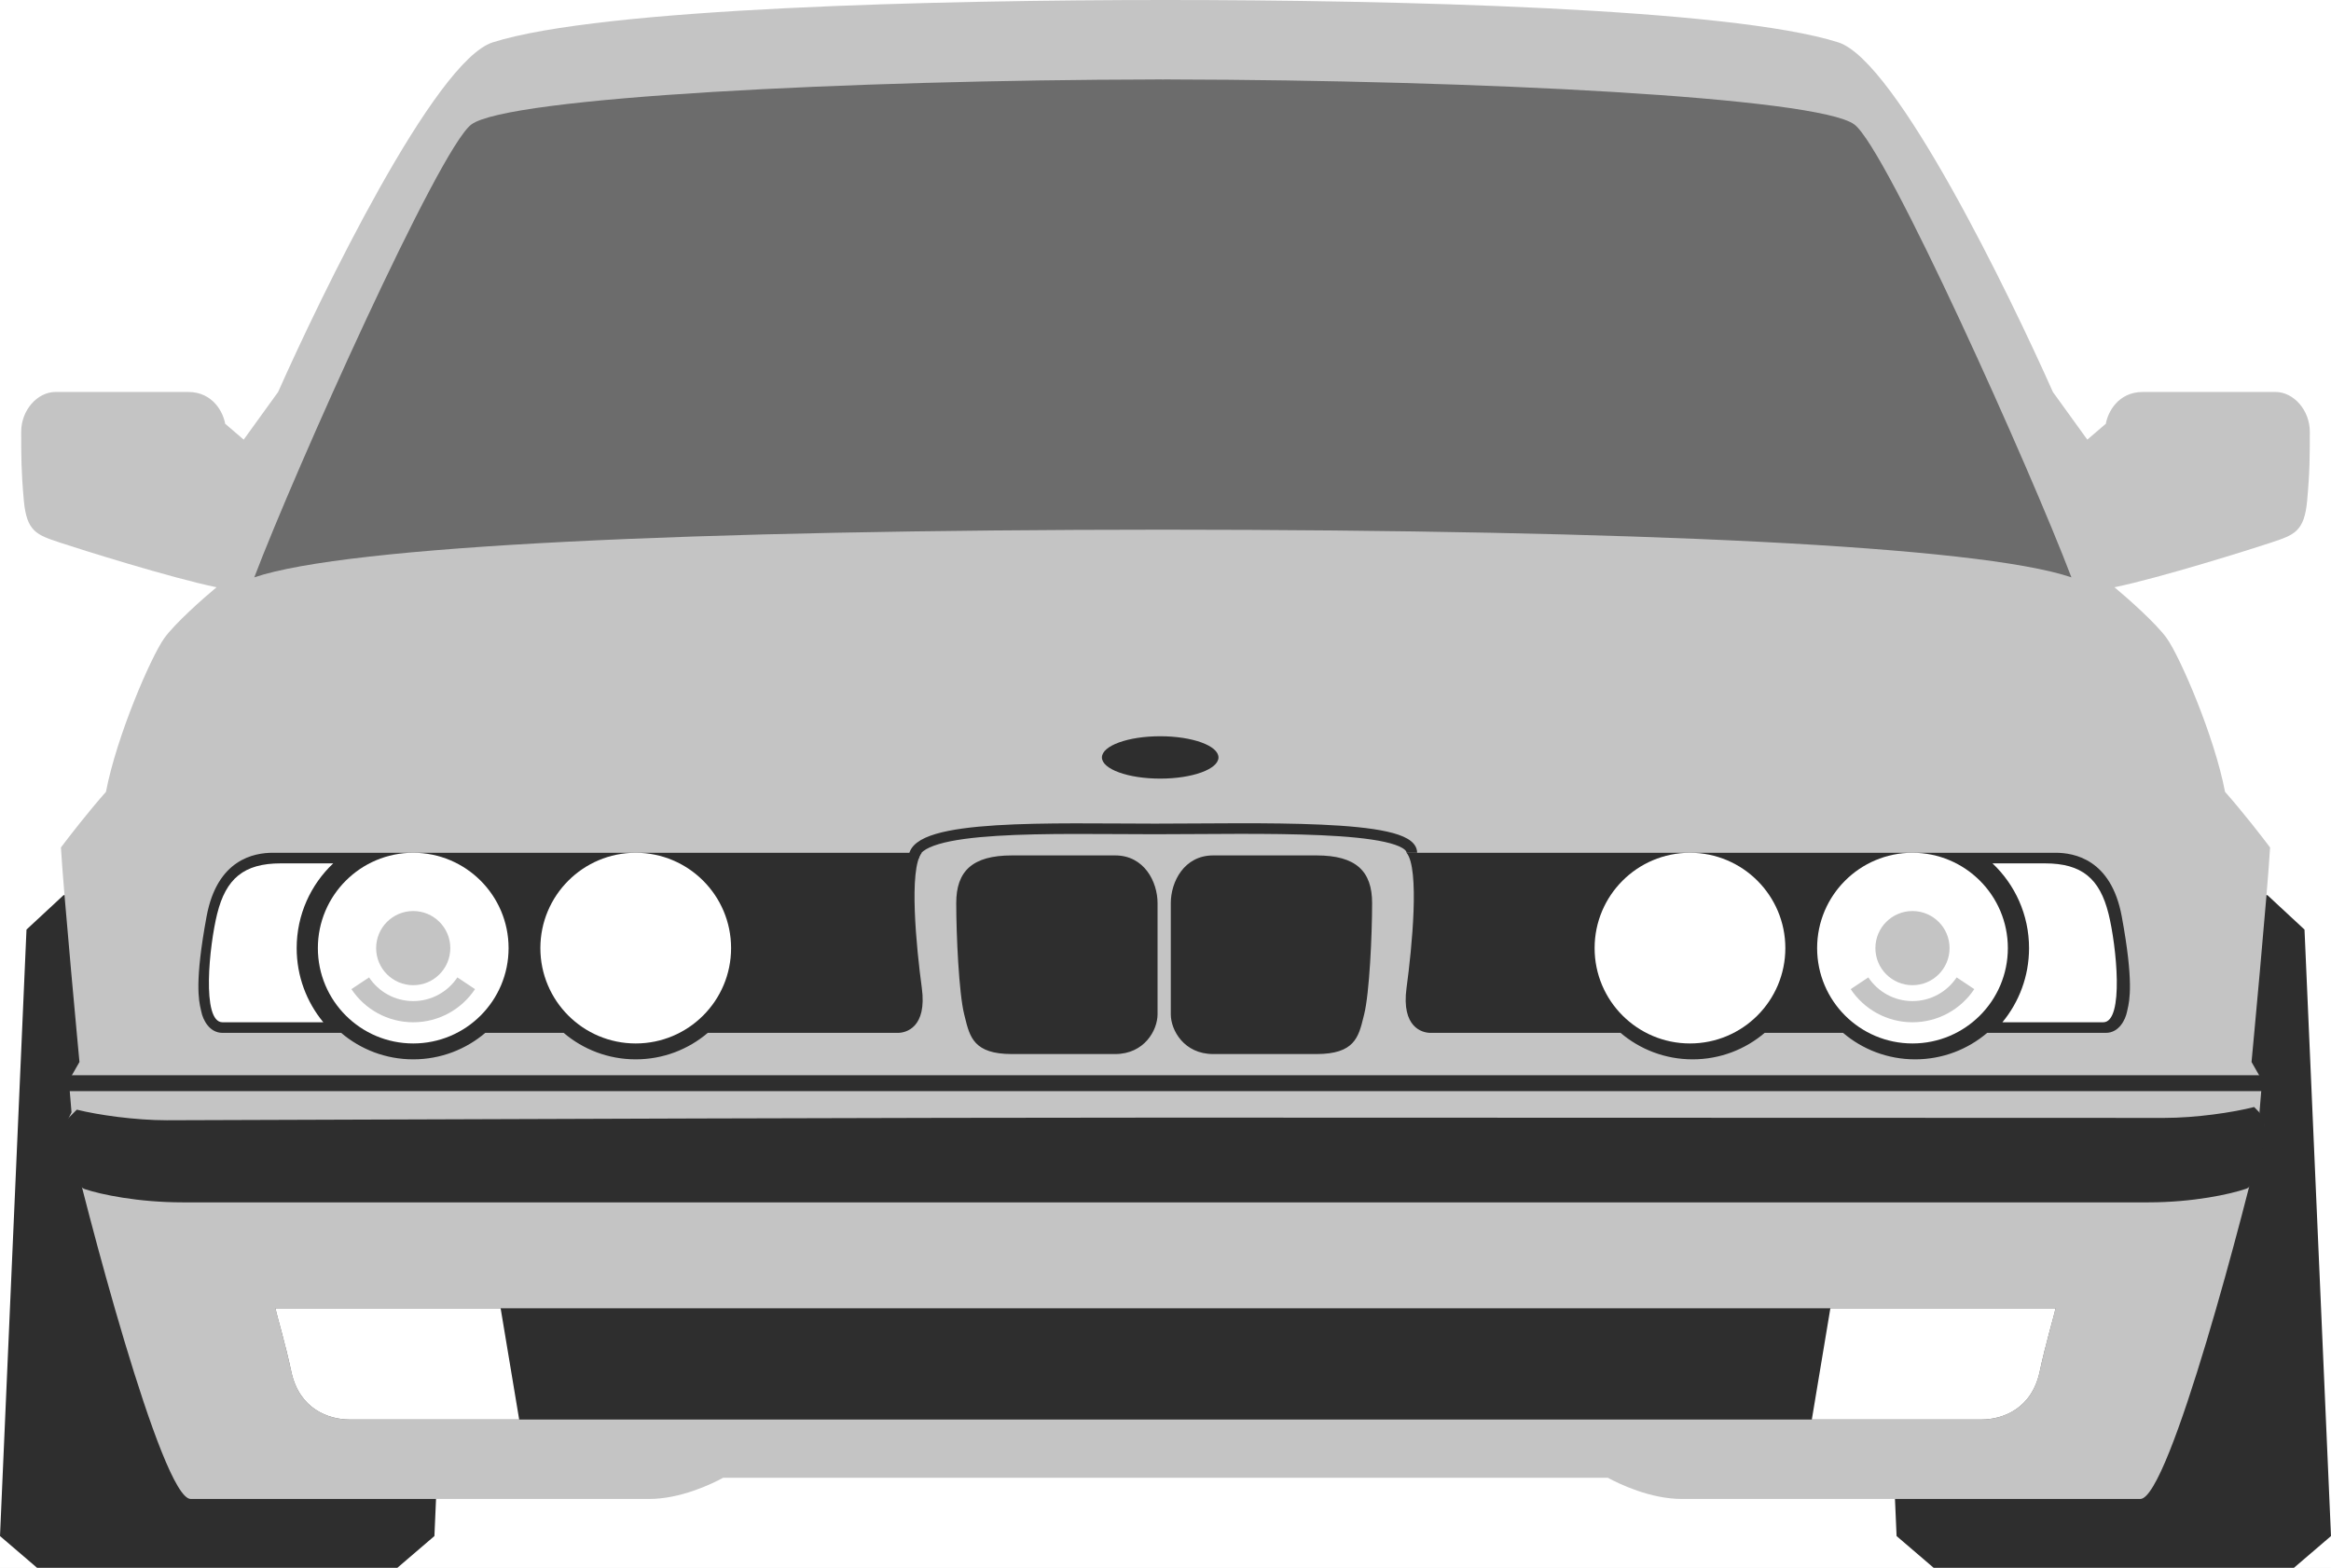
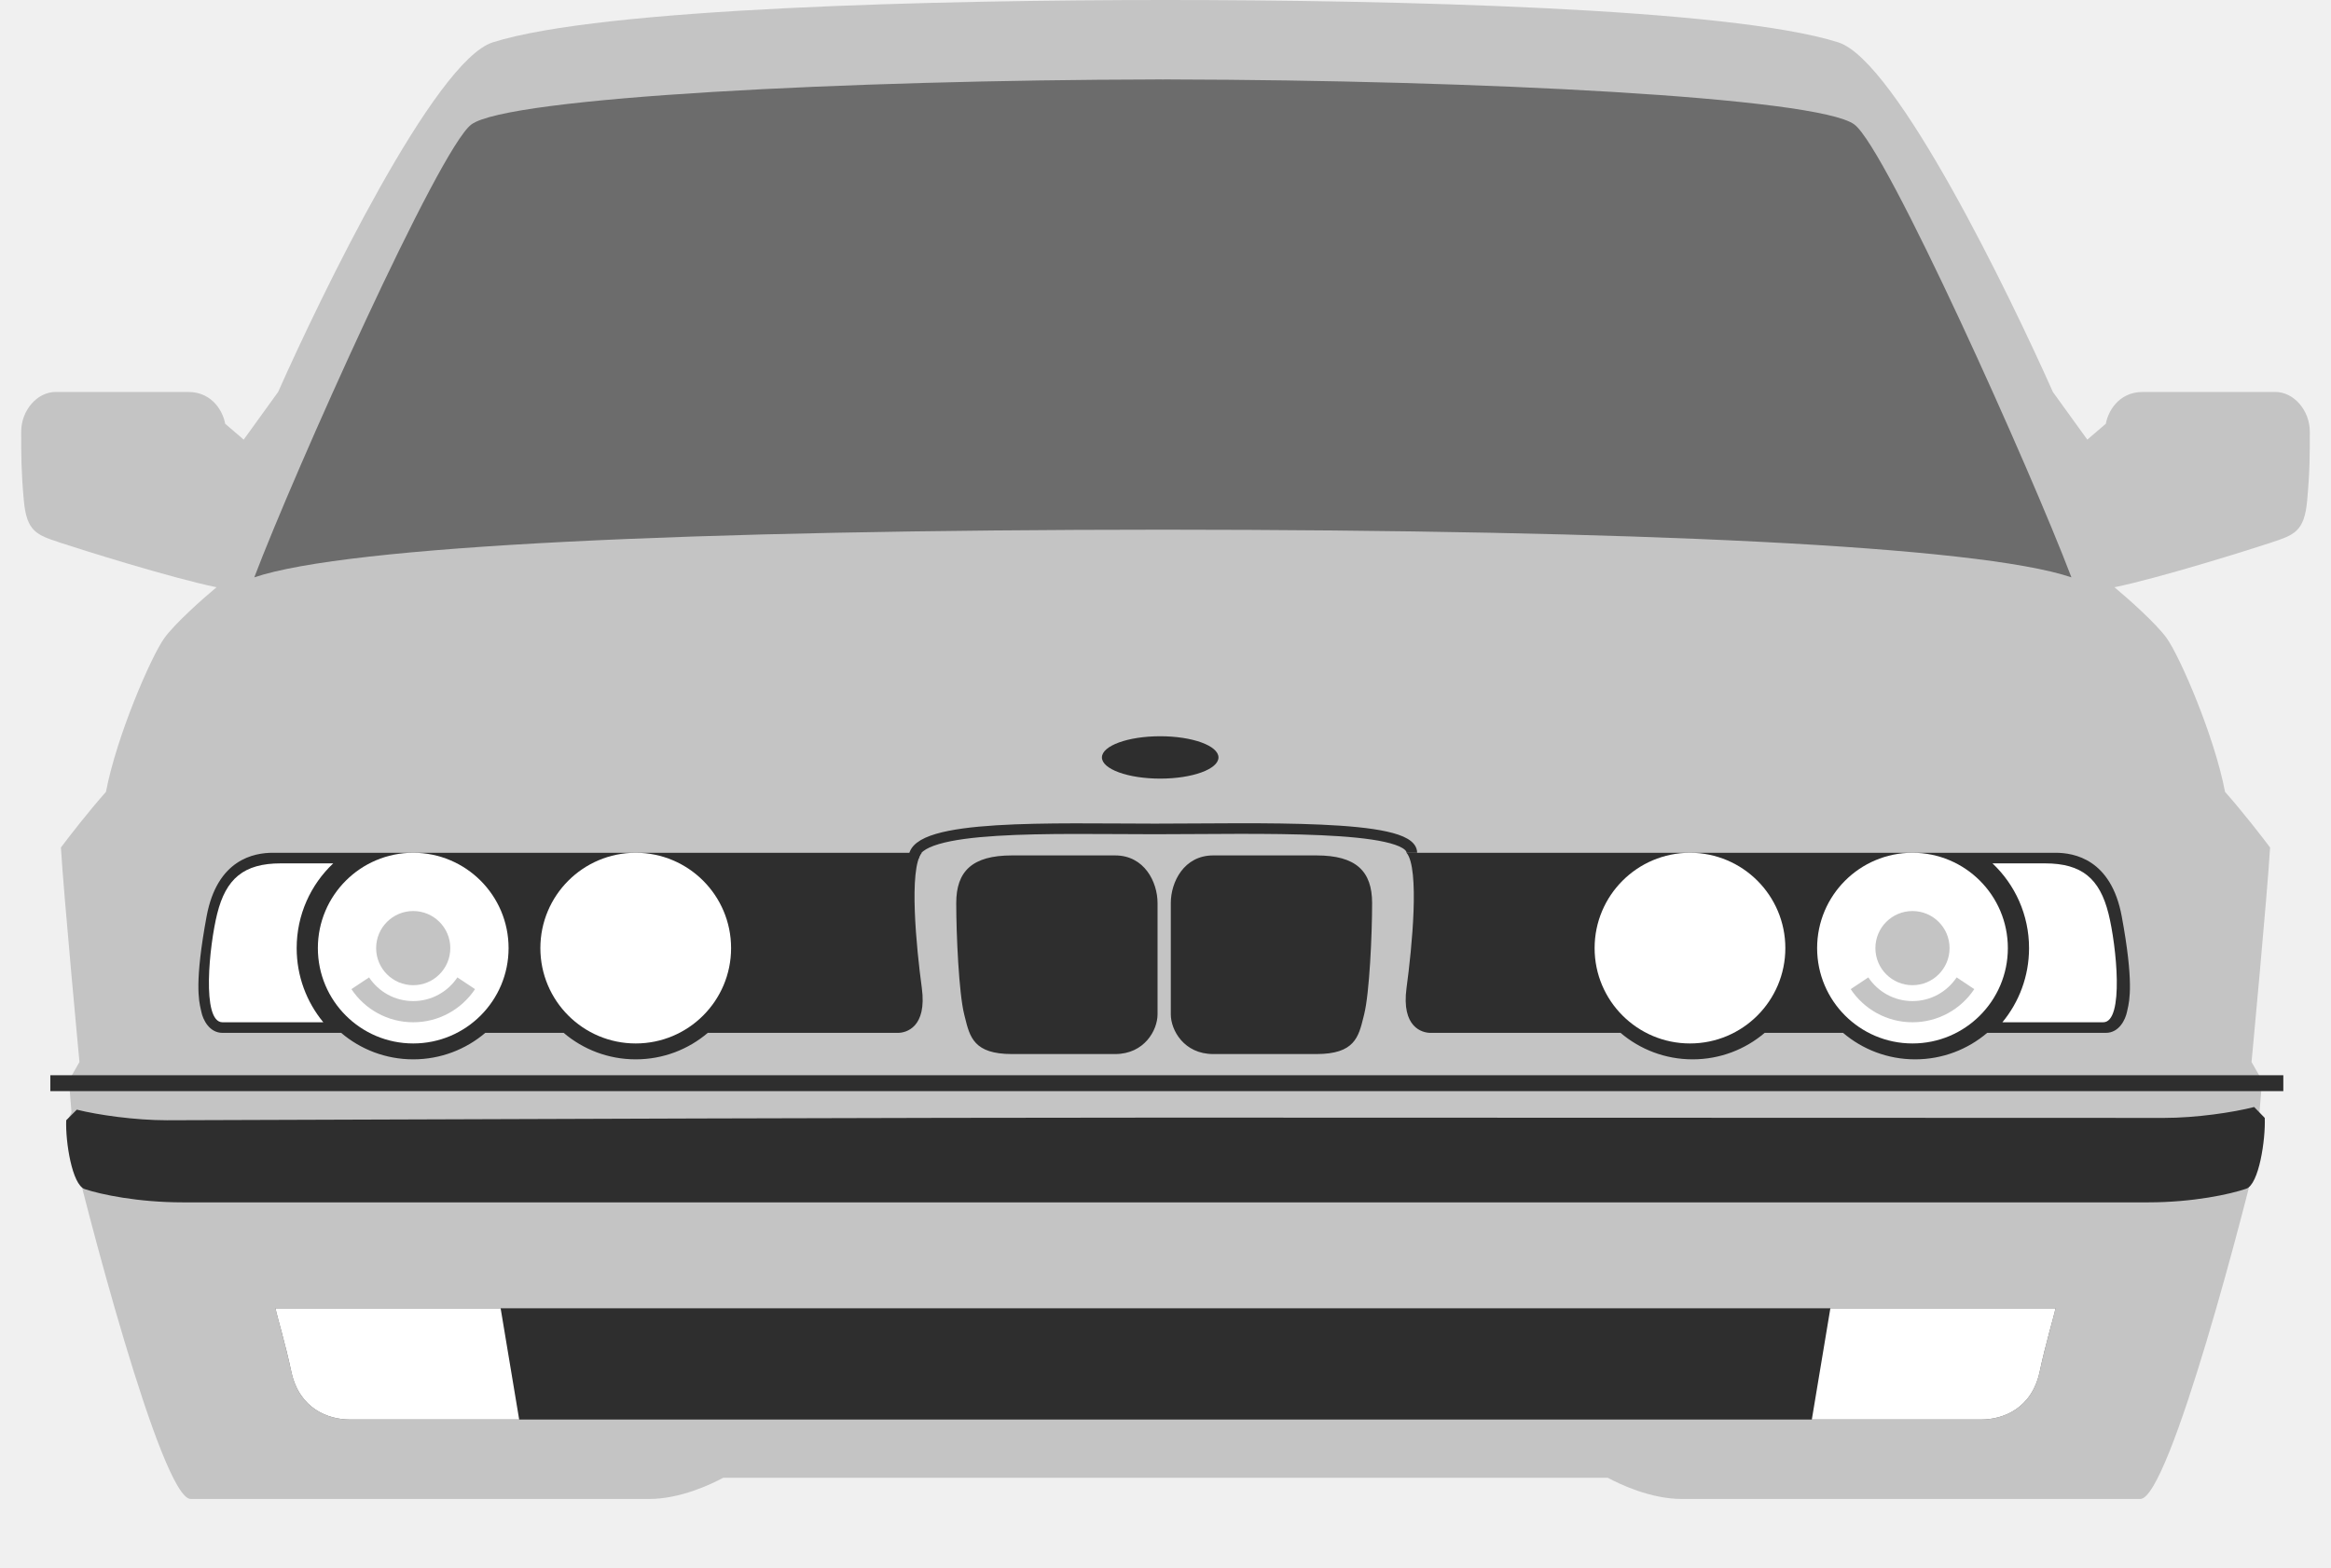
<svg xmlns="http://www.w3.org/2000/svg" width="440" height="296" viewBox="0 0 440 296" fill="none">
-   <g clip-path="url(#clip0_355_2)">
-     <rect width="440" height="296" fill="white" />
-     <path d="M75 296H7L0 290L5 175.5L12 169H80L87 175.5L82 290L75 296Z" fill="#2E2E2E" />
-     <path d="M433 296H365L358 290L353 175.5L360 169H428L435 175.5L440 290L433 296Z" fill="#2E2E2E" />
-     <path d="M220 0C177.5 0 113.5 1.477 93 8C82 11.5 60.5 56 52.5 74L46 83L42.5 80C42.167 78 40.3 74 35.5 74H10.5C7 74 4 77.5 4 81.5C4 86 4 89 4.5 94.5C5.032 100.348 6.917 100.975 11.215 102.405C11.309 102.436 11.404 102.468 11.5 102.5C15.013 103.671 32.147 109.065 40.87 110.873C38.413 112.915 33 117.7 31 120.5C28.5 124 22 139 20 149.5C16.8 153.1 13 158 11.5 160C12 168.667 15 200.5 15 200.5L13 204L13.5 210L12.5 212C16 227.333 30.5 283 36 283H122.5C128.5 283 134.333 280.167 136.5 279H303.5C305.667 280.167 311.5 283 317.5 283H404C409.5 283 424 227.333 427.5 212L426.5 210L427 204L425 200.5C425 200.5 428 168.667 428.5 160C427 158 423.2 153.1 420 149.5C418 139 411.5 124 409 120.5C407 117.7 401.586 112.915 399.13 110.873C407.853 109.065 424.987 103.671 428.5 102.5L428.785 102.405C433.083 100.975 434.968 100.348 435.5 94.5C436 89 436 86 436 81.5C436 77.5 433 74 429.5 74H404.5C399.7 74 397.833 78 397.5 80L394 83L387.5 74C379.5 56 358 11.5 347 8C326.5 1.477 262.5 0 220 0Z" fill="#C4C4C4" />
-     <path fill-rule="evenodd" clip-rule="evenodd" d="M52 247H220H388C387.873 247.633 387.584 248.707 387.207 250.103C386.592 252.385 385.745 255.526 385 259C383.5 266 378 268 374 268H220H66C62 268 56.5 266 55 259C54.255 255.526 53.408 252.385 52.793 250.103C52.416 248.707 52.127 247.633 52 247Z" fill="#2E2E2E" />
-     <path fill-rule="evenodd" clip-rule="evenodd" d="M425.495 209L427.495 211.057C427.662 215.171 426.395 223.606 423.996 224.429C420.996 225.457 413.996 227 405.496 227H220H34.5C26 227 19 225.5 16 224.5C13.6 223.7 12.333 215.5 12.5 211.5L14.5 209.5C18.5 210.5 25.5 211.5 31.5 211.5C32.902 211.5 40.422 211.473 51.947 211.431C89.734 211.294 170.575 211 220 211C269.424 211 350.263 211.034 388.049 211.049C399.574 211.054 407.094 211.057 408.496 211.057C414.496 211.057 421.496 210.029 425.495 209Z" fill="#2E2E2E" />
-     <path fill-rule="evenodd" clip-rule="evenodd" d="M59 161H51.5C48 161 41 162.2 39 173C36.708 185.38 37.526 188.93 37.909 190.59L37.909 190.59C37.944 190.741 37.975 190.876 38 191C38.3 192.5 39.5 195 42 195H64.398C68.062 198.118 72.811 200 78 200C83.189 200 87.938 198.118 91.602 195H106.398C110.062 198.118 114.811 200 120 200C125.189 200 129.938 198.118 133.602 195H169.5C171.001 195 175.02 194 174 186.5C172.98 179 171.5 164 174 161H144H130.823H109.177H88.823H67.177H59ZM191 161.5C183.5 161.5 180.5 164.5 180.5 170.5C180.5 176.5 181 187.5 182 191.5C182.045 191.681 182.09 191.861 182.134 192.04L182.135 192.046C183.06 195.813 183.843 199 191 199H210.5C216 199 218.5 194.5 218.5 191.5V170.5C218.5 166.5 216 161.5 210.5 161.5H191Z" fill="#2E2E2E" />
-     <path fill-rule="evenodd" clip-rule="evenodd" d="M380.499 161H387.999C391.499 161 398.499 162.2 400.499 173C402.791 185.38 401.972 188.93 401.589 190.59L401.589 190.59L401.589 190.591C401.555 190.741 401.524 190.876 401.499 191C401.199 192.5 399.999 195 397.499 195H375.101C371.437 198.118 366.688 200 361.499 200C356.31 200 351.561 198.118 347.897 195H333.101C329.437 198.118 324.688 200 319.499 200C314.311 200 309.562 198.118 305.897 195H270C268.499 195 264.48 194 265.5 186.5C266.52 179 268 164 265.5 161H295.499H308.677H330.322H350.676H372.322H380.499ZM248.5 161.5C256 161.5 259 164.5 259 170.5C259 176.5 258.5 187.5 257.5 191.5L257.471 191.617L257.442 191.733L257.365 192.046C256.439 195.813 255.656 199 248.5 199H229C223.5 199 221 194.5 221 191.5V170.5C221 166.5 223.5 161.5 229 161.5H248.5Z" fill="#2E2E2E" />
-     <path d="M94.5 247H52C52.333 248.667 53.8 253.4 55 259C56.5 266 62 268 66 268H98L94.5 247Z" fill="white" />
-     <path d="M345.5 247H388C387.667 248.667 386.2 253.4 385 259C383.5 266 378 268 374 268H342L345.5 247Z" fill="white" />
-     <path fill-rule="evenodd" clip-rule="evenodd" d="M62.9 163H53C46 163 42.649 165.902 41 172.5C39.5 178.5 38 193 42 193H61.029C57.887 189.196 56 184.319 56 179C56 172.696 58.652 167.011 62.9 163Z" fill="white" />
-     <circle cx="120" cy="179" r="18" fill="white" />
-     <circle cx="78" cy="179" r="18" fill="white" />
-     <circle cx="7" cy="7" r="7" transform="matrix(-1 0 0 1 85 172)" fill="#C4C4C4" />
-     <path d="M88 185.636C85.85 188.869 82.174 191 78 191C73.826 191 70.15 188.869 68 185.636" stroke="#C4C4C4" stroke-width="4" />
-     <path fill-rule="evenodd" clip-rule="evenodd" d="M376.102 163H386.003C393.003 163 396.354 165.902 398.003 172.5C399.503 178.5 401.003 193 397.003 193H377.974C381.115 189.196 383.003 184.319 383.003 179C383.003 172.696 380.351 167.011 376.102 163Z" fill="white" />
-     <ellipse cx="18.001" cy="18" rx="18.001" ry="18" transform="matrix(-1 0 0 1 337.001 161)" fill="white" />
-     <ellipse cx="18.001" cy="18" rx="18.001" ry="18" transform="matrix(-1 0 0 1 379.003 161)" fill="white" />
-     <circle cx="7" cy="7" r="7" transform="matrix(-1 0 0 1 368 172)" fill="#C4C4C4" />
-     <path d="M371 185.636C368.85 188.869 365.174 191 361 191C356.826 191 353.15 188.869 351 185.636" stroke="#C4C4C4" stroke-width="4" />
-     <path d="M219.5 100.001C130.731 100.034 65.606 103.034 48 109C55.588 89 82.903 28 88.974 23.5C95.934 18.34 160.555 15.112 218 15.003V15C218.499 15 218.999 15 219.5 15.001C220.001 15 220.501 15 221 15V15.003C278.445 15.112 343.066 18.34 350.026 23.5C356.096 28 383.412 89 391 109C373.394 103.034 308.269 100.034 219.5 100.001Z" fill="#6C6C6C" />
-     <ellipse cx="219" cy="143" rx="11" ry="4" fill="#2E2E2E" />
-     <path d="M172.5 162C172.5 155.5 199 156.5 218 156.5C237 156.5 266.5 155.5 266.5 161" stroke="#2E2E2E" stroke-width="2" />
-     <path d="M9.5 204.5H431" stroke="#2E2E2E" stroke-width="3" />
-   </g>
-   <defs>
-     <clipPath id="clip0_355_2">
-       <rect width="440" height="296" fill="white" />
-     </clipPath>
-   </defs>
+   <path d="M220 0C177.5 0 113.5 1.477 93 8C82 11.5 60.5 56 52.5 74L46 83L42.5 80C42.167 78 40.3 74 35.5 74H10.5C7 74 4 77.5 4 81.5C4 86 4 89 4.5 94.5C5.032 100.348 6.917 100.975 11.215 102.405C11.309 102.436 11.404 102.468 11.5 102.5C15.013 103.671 32.147 109.065 40.87 110.873C38.413 112.915 33 117.7 31 120.5C28.5 124 22 139 20 149.5C16.8 153.1 13 158 11.5 160C12 168.667 15 200.5 15 200.5L13 204L13.5 210L12.5 212C16 227.333 30.5 283 36 283H122.5C128.5 283 134.333 280.167 136.5 279H303.5C305.667 280.167 311.5 283 317.5 283H404C409.5 283 424 227.333 427.5 212L426.5 210L427 204L425 200.5C425 200.5 428 168.667 428.5 160C427 158 423.2 153.1 420 149.5C418 139 411.5 124 409 120.5C407 117.7 401.586 112.915 399.13 110.873C407.853 109.065 424.987 103.671 428.5 102.5L428.785 102.405C433.083 100.975 434.968 100.348 435.5 94.5C436 89 436 86 436 81.5C436 77.5 433 74 429.5 74H404.5C399.7 74 397.833 78 397.5 80L394 83L387.5 74C379.5 56 358 11.5 347 8C326.5 1.477 262.5 0 220 0Z" fill="#C4C4C4" />
+   <path fill-rule="evenodd" clip-rule="evenodd" d="M52 247H220H388C387.873 247.633 387.584 248.707 387.207 250.103C386.592 252.385 385.745 255.526 385 259C383.5 266 378 268 374 268H220H66C62 268 56.5 266 55 259C54.255 255.526 53.408 252.385 52.793 250.103C52.416 248.707 52.127 247.633 52 247Z" fill="#2E2E2E" />
+   <path fill-rule="evenodd" clip-rule="evenodd" d="M425.495 209L427.495 211.057C427.662 215.171 426.395 223.606 423.996 224.429C420.996 225.457 413.996 227 405.496 227H220H34.5C26 227 19 225.5 16 224.5C13.6 223.7 12.333 215.5 12.5 211.5L14.5 209.5C18.5 210.5 25.5 211.5 31.5 211.5C32.902 211.5 40.422 211.473 51.947 211.431C89.734 211.294 170.575 211 220 211C269.424 211 350.263 211.034 388.049 211.049C399.574 211.054 407.094 211.057 408.496 211.057C414.496 211.057 421.496 210.029 425.495 209Z" fill="#2E2E2E" />
+   <path fill-rule="evenodd" clip-rule="evenodd" d="M59 161H51.5C48 161 41 162.2 39 173C36.708 185.38 37.526 188.93 37.909 190.59L37.909 190.59C37.944 190.741 37.975 190.876 38 191C38.3 192.5 39.5 195 42 195H64.398C68.062 198.118 72.811 200 78 200C83.189 200 87.938 198.118 91.602 195H106.398C110.062 198.118 114.811 200 120 200C125.189 200 129.938 198.118 133.602 195H169.5C171.001 195 175.02 194 174 186.5C172.98 179 171.5 164 174 161H144H130.823H109.177H88.823H67.177H59ZM191 161.5C183.5 161.5 180.5 164.5 180.5 170.5C180.5 176.5 181 187.5 182 191.5C182.045 191.681 182.09 191.861 182.134 192.04L182.135 192.046C183.06 195.813 183.843 199 191 199H210.5C216 199 218.5 194.5 218.5 191.5V170.5C218.5 166.5 216 161.5 210.5 161.5H191Z" fill="#2E2E2E" />
+   <path fill-rule="evenodd" clip-rule="evenodd" d="M380.499 161H387.999C391.499 161 398.499 162.2 400.499 173C402.791 185.38 401.972 188.93 401.589 190.59L401.589 190.59L401.589 190.591C401.555 190.741 401.524 190.876 401.499 191C401.199 192.5 399.999 195 397.499 195H375.101C371.437 198.118 366.688 200 361.499 200C356.31 200 351.561 198.118 347.897 195H333.101C329.437 198.118 324.688 200 319.499 200C314.311 200 309.562 198.118 305.897 195H270C268.499 195 264.48 194 265.5 186.5C266.52 179 268 164 265.5 161H295.499H308.677H330.322H350.676H372.322H380.499ZM248.5 161.5C256 161.5 259 164.5 259 170.5C259 176.5 258.5 187.5 257.5 191.5L257.471 191.617L257.442 191.733L257.365 192.046C256.439 195.813 255.656 199 248.5 199H229C223.5 199 221 194.5 221 191.5V170.5C221 166.5 223.5 161.5 229 161.5H248.5Z" fill="#2E2E2E" />
+   <path d="M94.5 247H52C52.333 248.667 53.8 253.4 55 259C56.5 266 62 268 66 268H98L94.5 247Z" fill="white" />
+   <path d="M345.5 247H388C387.667 248.667 386.2 253.4 385 259C383.5 266 378 268 374 268H342L345.5 247Z" fill="white" />
+   <path fill-rule="evenodd" clip-rule="evenodd" d="M62.9 163H53C46 163 42.649 165.902 41 172.5C39.5 178.5 38 193 42 193H61.029C57.887 189.196 56 184.319 56 179C56 172.696 58.652 167.011 62.9 163Z" fill="white" />
+   <circle cx="120" cy="179" r="18" fill="white" />
+   <circle cx="78" cy="179" r="18" fill="white" />
+   <circle cx="7" cy="7" r="7" transform="matrix(-1 0 0 1 85 172)" fill="#C4C4C4" />
+   <path d="M88 185.636C85.85 188.869 82.174 191 78 191C73.826 191 70.15 188.869 68 185.636" stroke="#C4C4C4" stroke-width="4" />
+   <path fill-rule="evenodd" clip-rule="evenodd" d="M376.102 163H386.003C393.003 163 396.354 165.902 398.003 172.5C399.503 178.5 401.003 193 397.003 193H377.974C381.115 189.196 383.003 184.319 383.003 179C383.003 172.696 380.351 167.011 376.102 163Z" fill="white" />
+   <ellipse cx="18.001" cy="18" rx="18.001" ry="18" transform="matrix(-1 0 0 1 337.001 161)" fill="white" />
+   <ellipse cx="18.001" cy="18" rx="18.001" ry="18" transform="matrix(-1 0 0 1 379.003 161)" fill="white" />
+   <circle cx="7" cy="7" r="7" transform="matrix(-1 0 0 1 368 172)" fill="#C4C4C4" />
+   <path d="M371 185.636C368.85 188.869 365.174 191 361 191C356.826 191 353.15 188.869 351 185.636" stroke="#C4C4C4" stroke-width="4" />
+   <path d="M219.5 100.001C130.731 100.034 65.606 103.034 48 109C55.588 89 82.903 28 88.974 23.5C95.934 18.34 160.555 15.112 218 15.003V15C218.499 15 218.999 15 219.5 15.001C220.001 15 220.501 15 221 15V15.003C278.445 15.112 343.066 18.34 350.026 23.5C356.096 28 383.412 89 391 109C373.394 103.034 308.269 100.034 219.5 100.001Z" fill="#6C6C6C" />
+   <ellipse cx="219" cy="143" rx="11" ry="4" fill="#2E2E2E" />
+   <path d="M172.5 162C172.5 155.5 199 156.5 218 156.5C237 156.5 266.5 155.5 266.5 161" stroke="#2E2E2E" stroke-width="2" />
+   <path d="M9.5 204.5H431" stroke="#2E2E2E" stroke-width="3" />
</svg>
